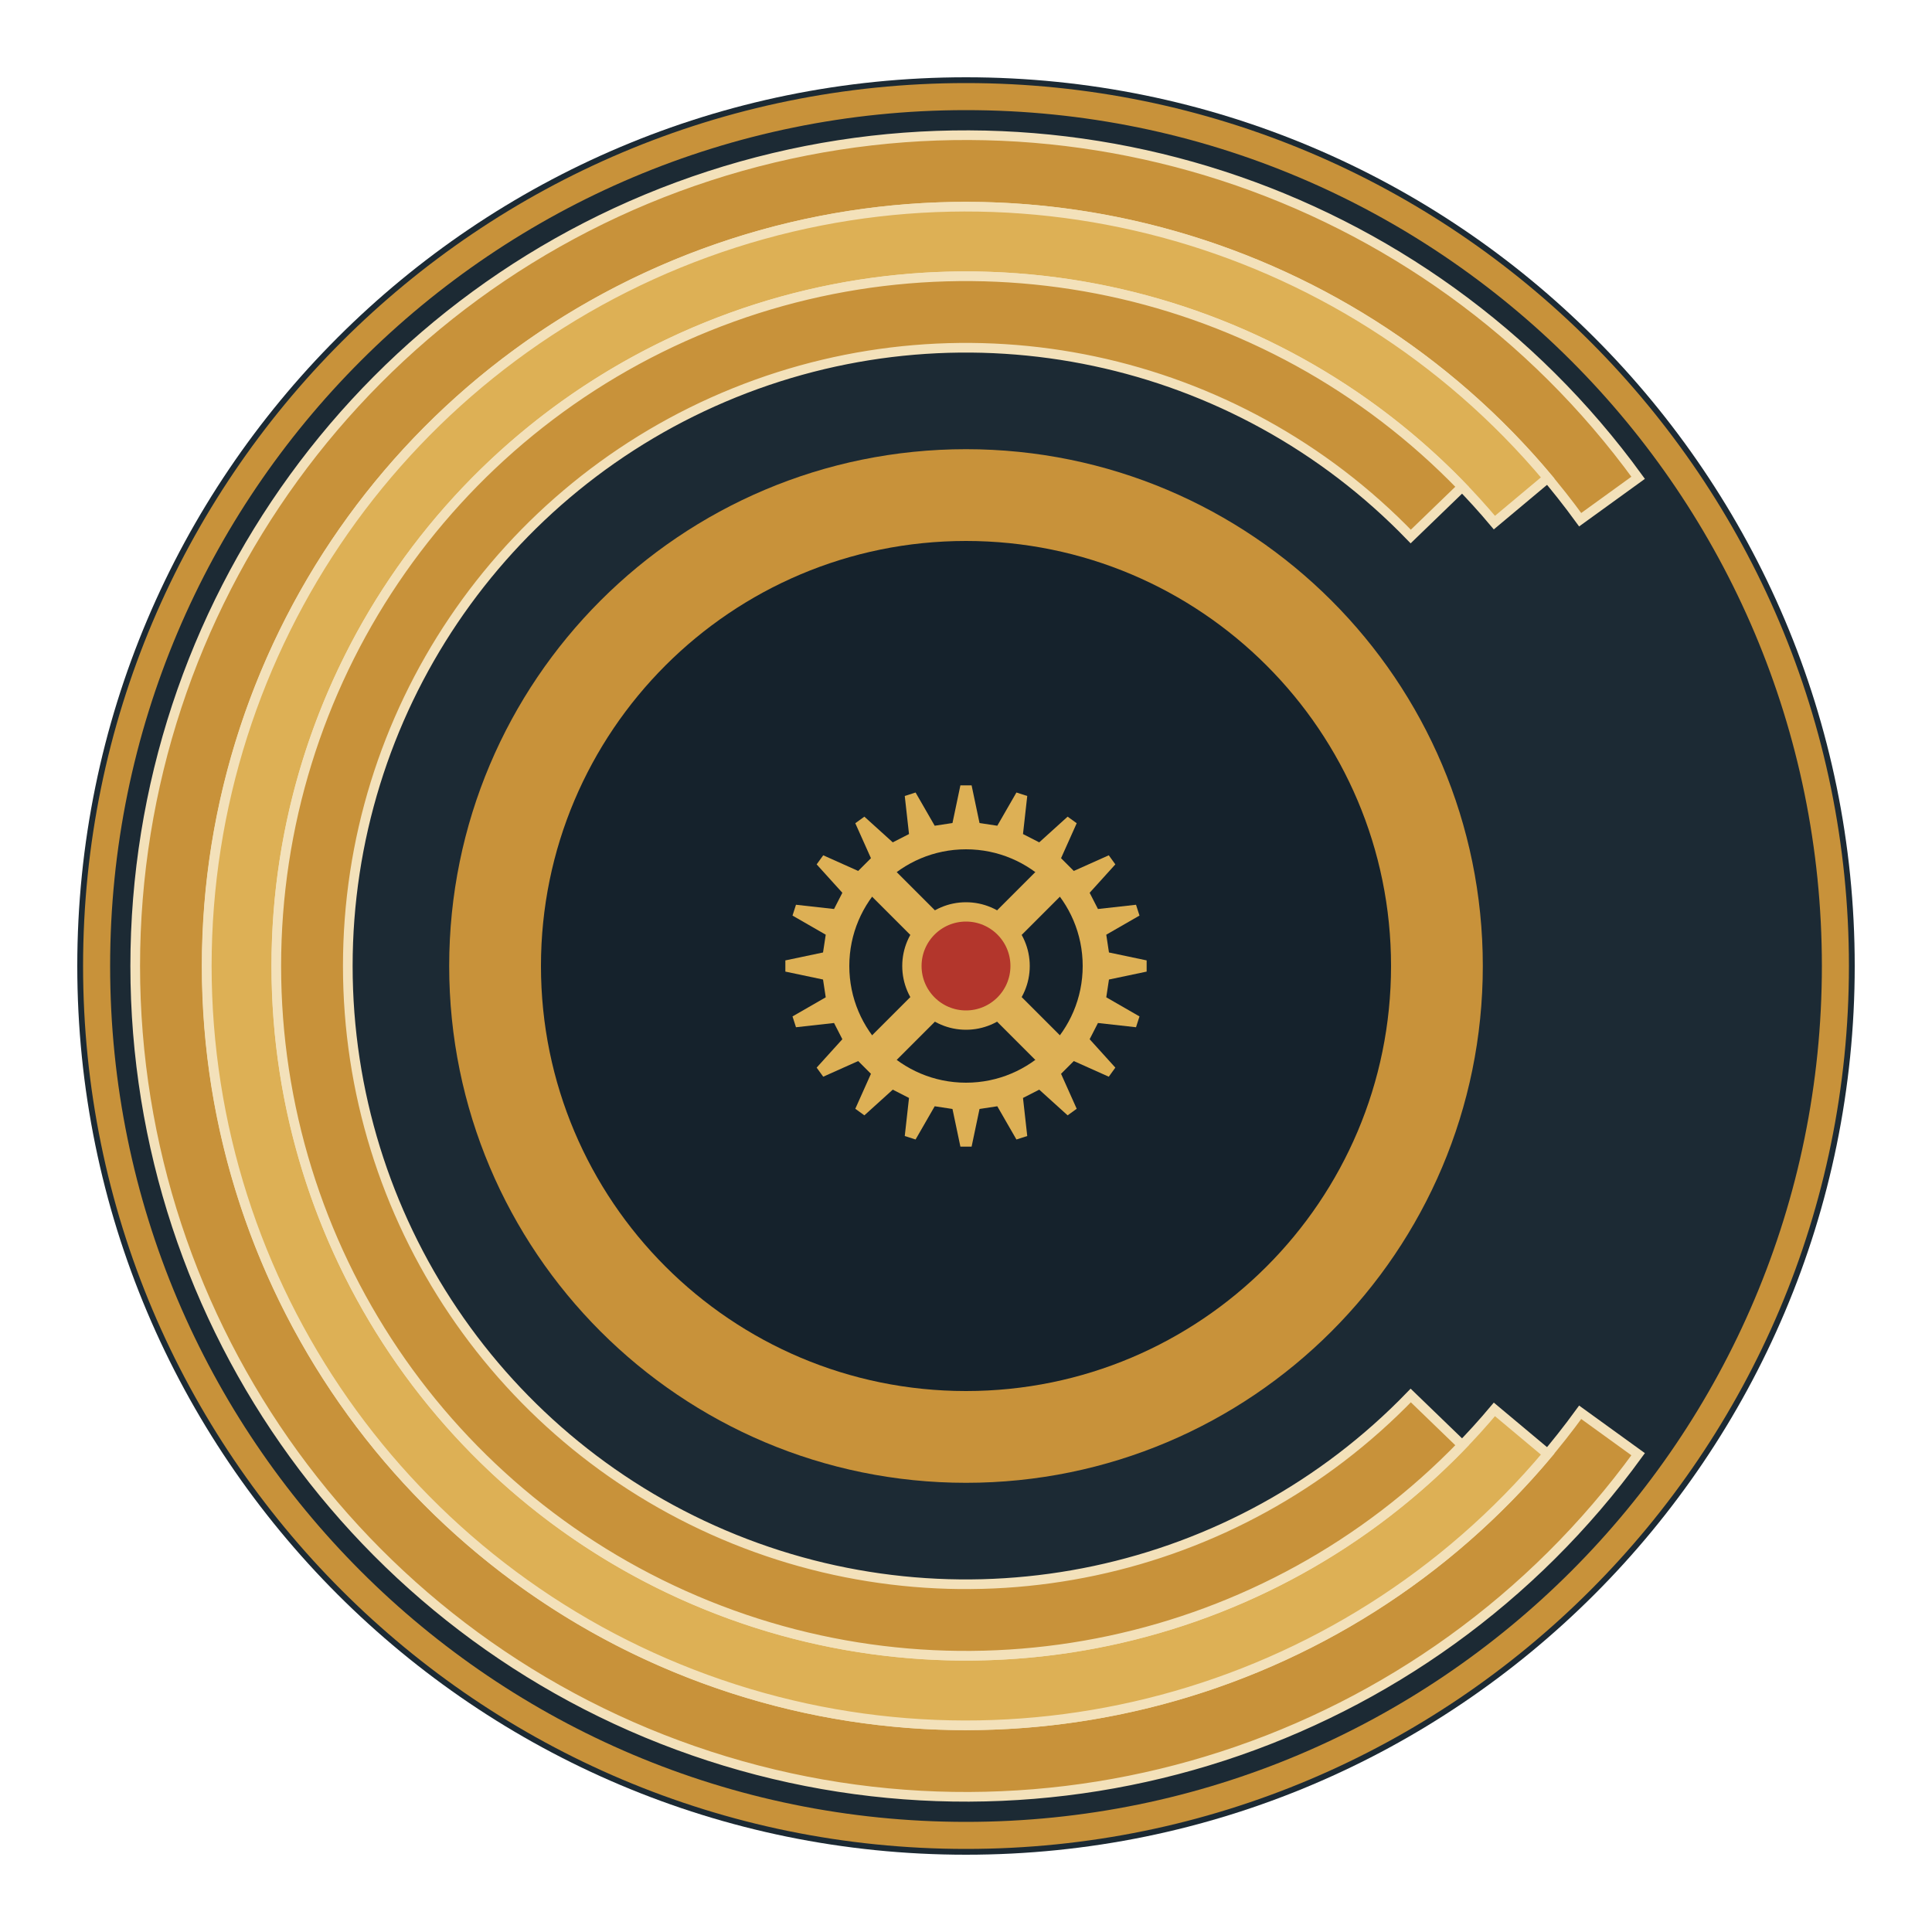
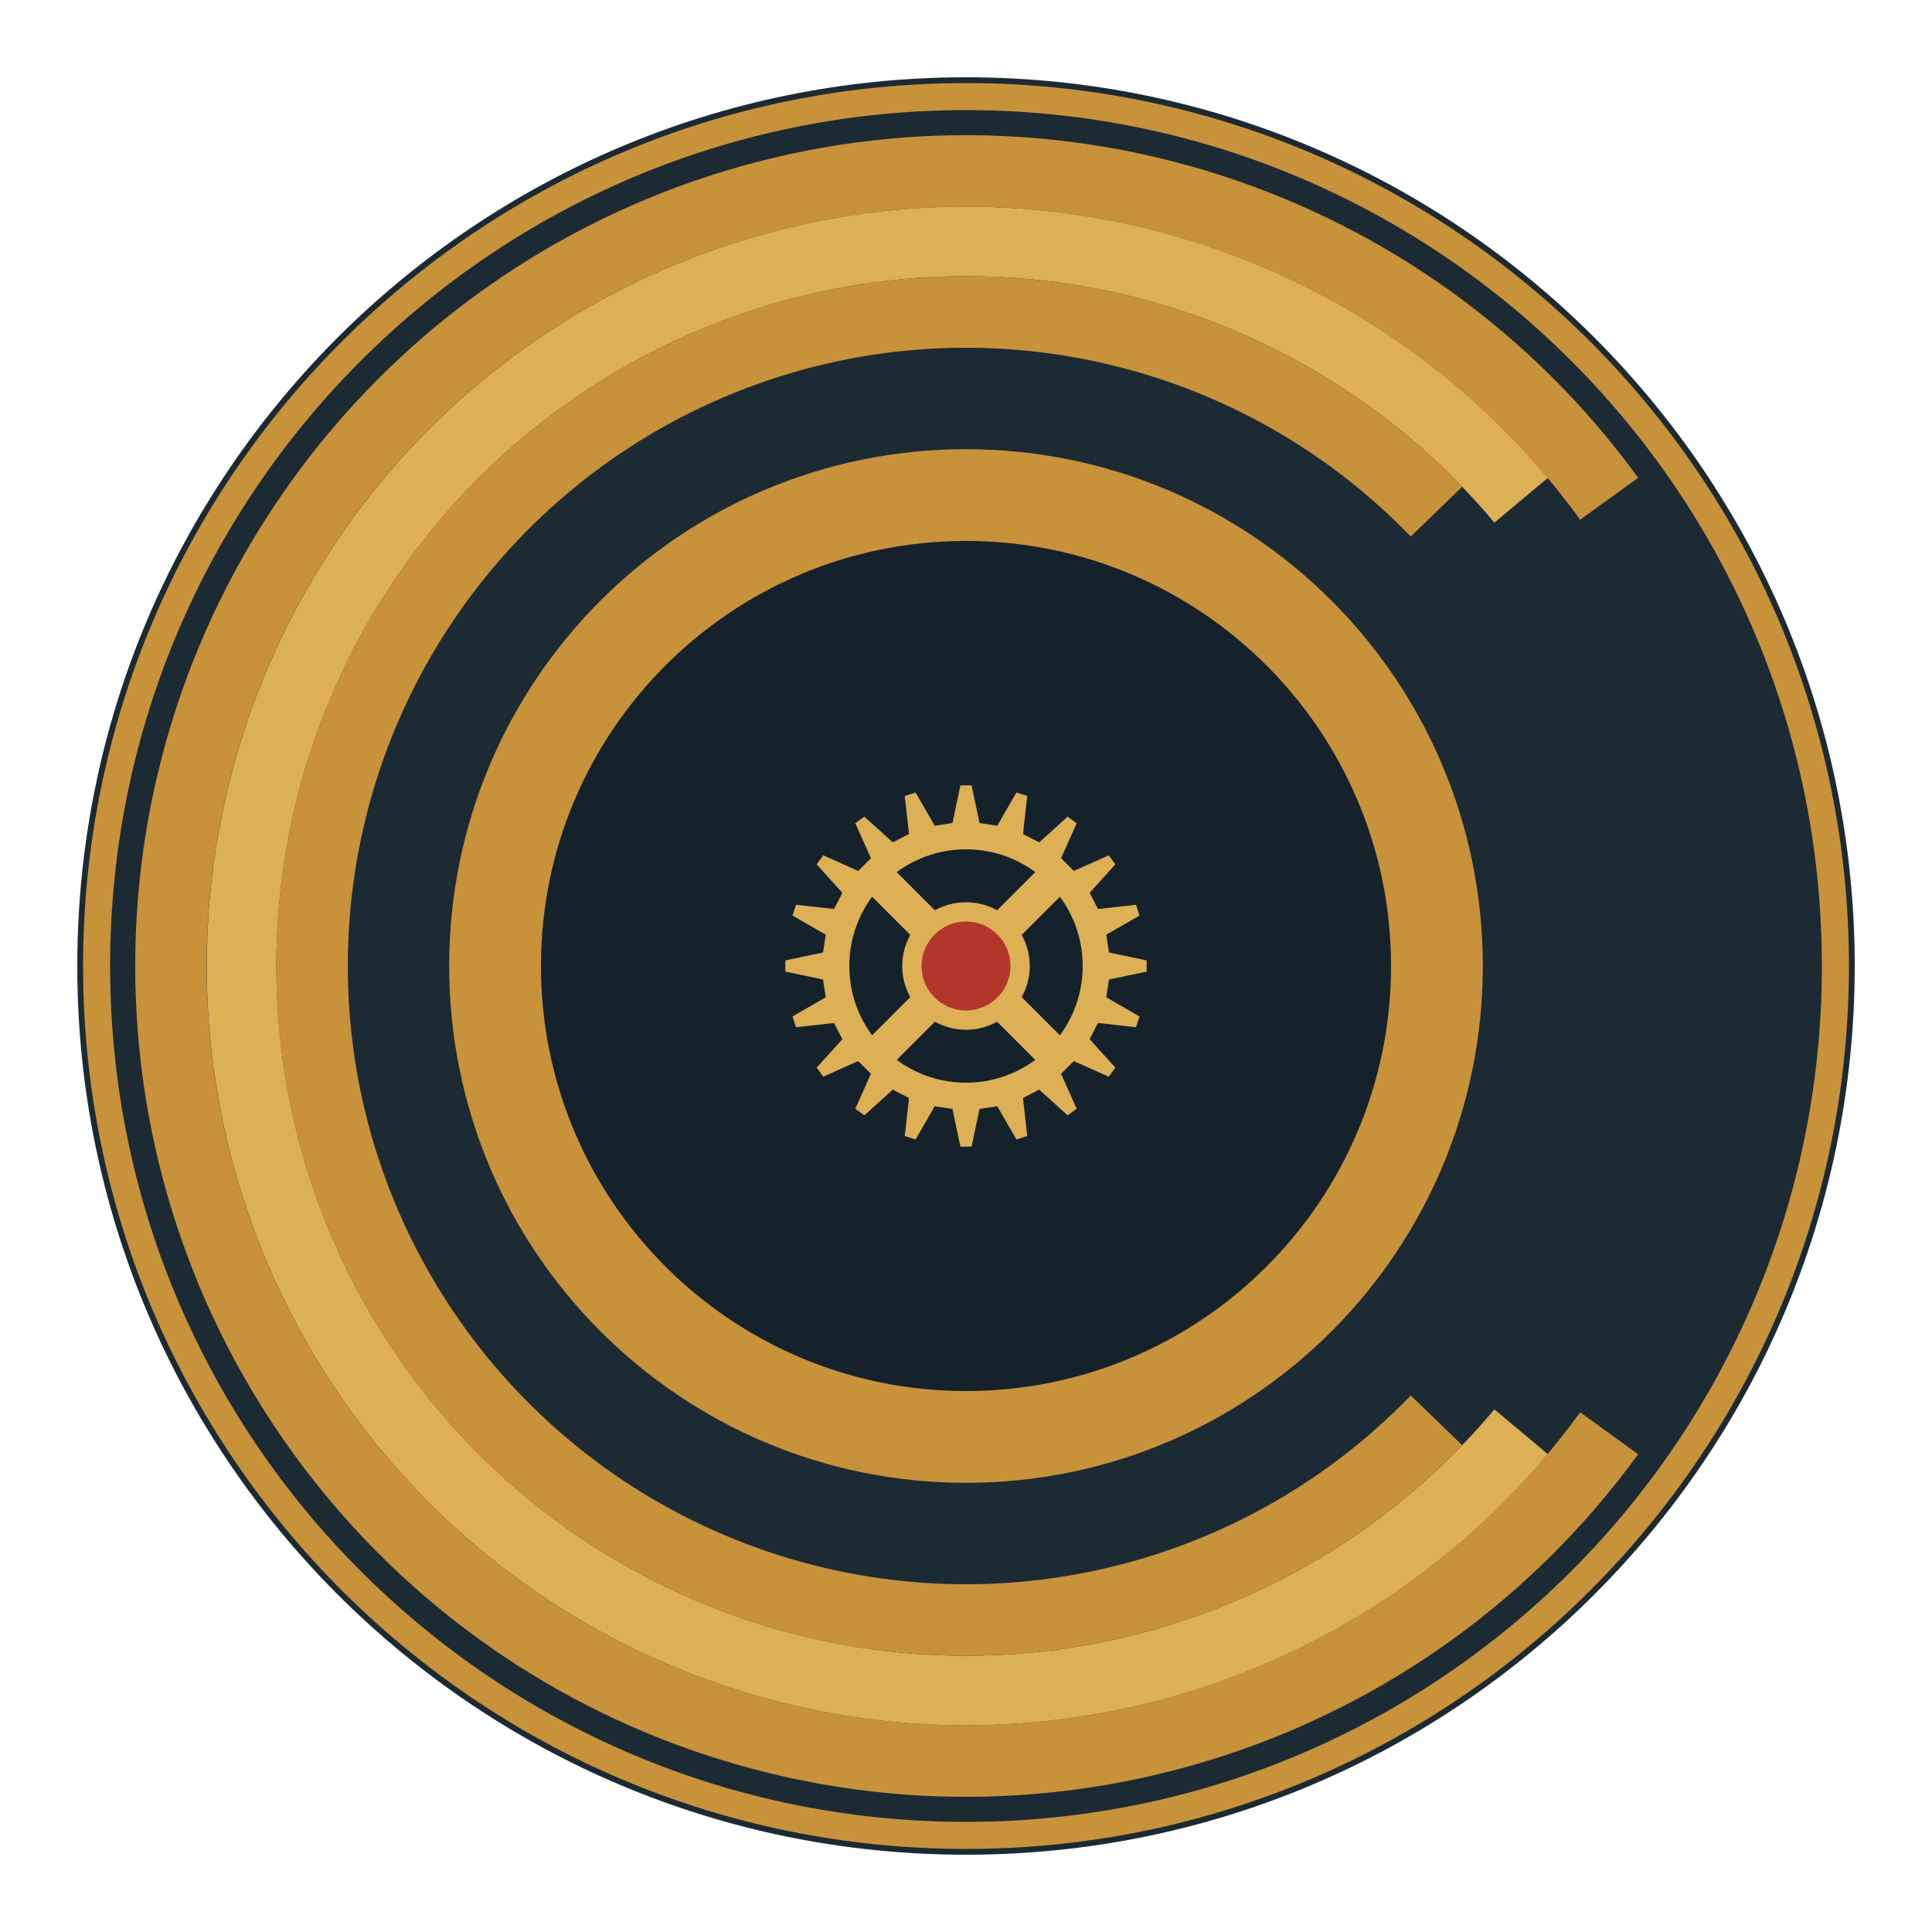
<svg xmlns="http://www.w3.org/2000/svg" viewBox="0 0 100 100">
  <circle cx="50" cy="50" r="46" fill="#1C2A34" />
  <circle cx="50" cy="50" r="45" fill="none" stroke="#C8923A" stroke-width="1.4" />
  <g>
    <animateTransform attributeName="transform" type="rotate" values="0 50 50;-360 50 50" dur="3s" repeatCount="indefinite" />
-     <path d="M84.79 75.27A43 43 0 1 1 84.79 24.73L81.79 26.9A39.3 39.3 0 1 0 81.79 73.1Z" fill="#C8923A" stroke="#F3E1BA" stroke-width=".5" />
+     <path d="M84.79 75.27A43 43 0 1 1 84.79 24.73L81.79 26.9A39.3 39.3 0 1 0 81.79 73.1Z" fill="#C8923A" />
  </g>
-   <path d="M80.11 75.26A39.3 39.3 0 1 1 80.11 24.74L77.35 27.05A35.7 35.7 0 1 0 77.35 72.95Z" fill="#DDB055" stroke="#F3E1BA" stroke-width=".5" />
+   <path d="M80.11 75.26A39.3 39.3 0 1 1 80.11 24.74L77.35 27.05A35.7 35.7 0 1 0 77.35 72.95Z" fill="#DDB055" />
  <g>
    <animateTransform attributeName="transform" type="rotate" values="0 50 50;360 50 50" dur="1.5s" repeatCount="indefinite" />
-     <path d="M75.68 74.8A35.7 35.7 0 1 1 75.68 25.2L73.02 27.77A32 32 0 1 0 73.02 72.23Z" fill="#C8923A" stroke="#F3E1BA" stroke-width=".5" />
+     <path d="M75.68 74.8A35.7 35.7 0 1 1 75.68 25.2L73.02 27.77A32 32 0 1 0 73.02 72.23Z" fill="#C8923A" />
  </g>
  <circle cx="50" cy="50" r="24.25" fill="none" stroke="#C8923A" stroke-width="5" />
  <circle cx="50" cy="50" r="22" fill="#15222C" />
  <g>
    <animateTransform attributeName="transform" type="rotate" values="0 50 50;360 50 50" dur="1.5s" repeatCount="indefinite" />
    <g transform="translate(50 50)">
      <path d="M7.4 -0.7L9.35 -0.29L9.35 0.29L7.4 0.7L7.26 1.62L8.98 2.61L8.8 3.17L6.83 2.95L6.4 3.79L7.73 5.26L7.39 5.73L5.58 4.92L4.92 5.58L5.73 7.39L5.26 7.73L3.79 6.4L2.95 6.83L3.17 8.8L2.61 8.98L1.62 7.26L0.7 7.4L0.29 9.35L-0.29 9.35L-0.7 7.4L-1.62 7.26L-2.61 8.98L-3.17 8.8L-2.95 6.83L-3.79 6.4L-5.26 7.73L-5.73 7.39L-4.92 5.58L-5.58 4.92L-7.39 5.73L-7.73 5.26L-6.4 3.79L-6.83 2.95L-8.8 3.17L-8.98 2.61L-7.26 1.62L-7.4 0.7L-9.35 0.29L-9.35 -0.29L-7.4 -0.7L-7.26 -1.62L-8.98 -2.61L-8.8 -3.17L-6.83 -2.95L-6.4 -3.79L-7.73 -5.26L-7.39 -5.73L-5.58 -4.92L-4.92 -5.58L-5.73 -7.39L-5.26 -7.73L-3.79 -6.4L-2.95 -6.83L-3.17 -8.8L-2.61 -8.98L-1.62 -7.26L-0.7 -7.4L-0.29 -9.35L0.29 -9.35L0.7 -7.4L1.62 -7.26L2.61 -8.98L3.17 -8.8L2.95 -6.83L3.79 -6.4L5.26 -7.73L5.73 -7.39L4.92 -5.58L5.58 -4.92L7.39 -5.73L7.73 -5.26L6.4 -3.79L6.83 -2.95L8.8 -3.17L8.98 -2.61L7.26 -1.62Z" fill="#DDB055" />
      <circle r="6.04" fill="#15222C" />
      <path d="M-.9 0H.9V-6.44H-.9Z" fill="#DDB055" transform="rotate(45)" />
      <path d="M-.9 0H.9V-6.44H-.9Z" fill="#DDB055" transform="rotate(135)" />
      <path d="M-.9 0H.9V-6.44H-.9Z" fill="#DDB055" transform="rotate(225)" />
      <path d="M-.9 0H.9V-6.44H-.9Z" fill="#DDB055" transform="rotate(315)" />
      <circle r="2.8" fill="#B3362C" stroke="#DDB055" stroke-width="1" />
    </g>
  </g>
</svg>
